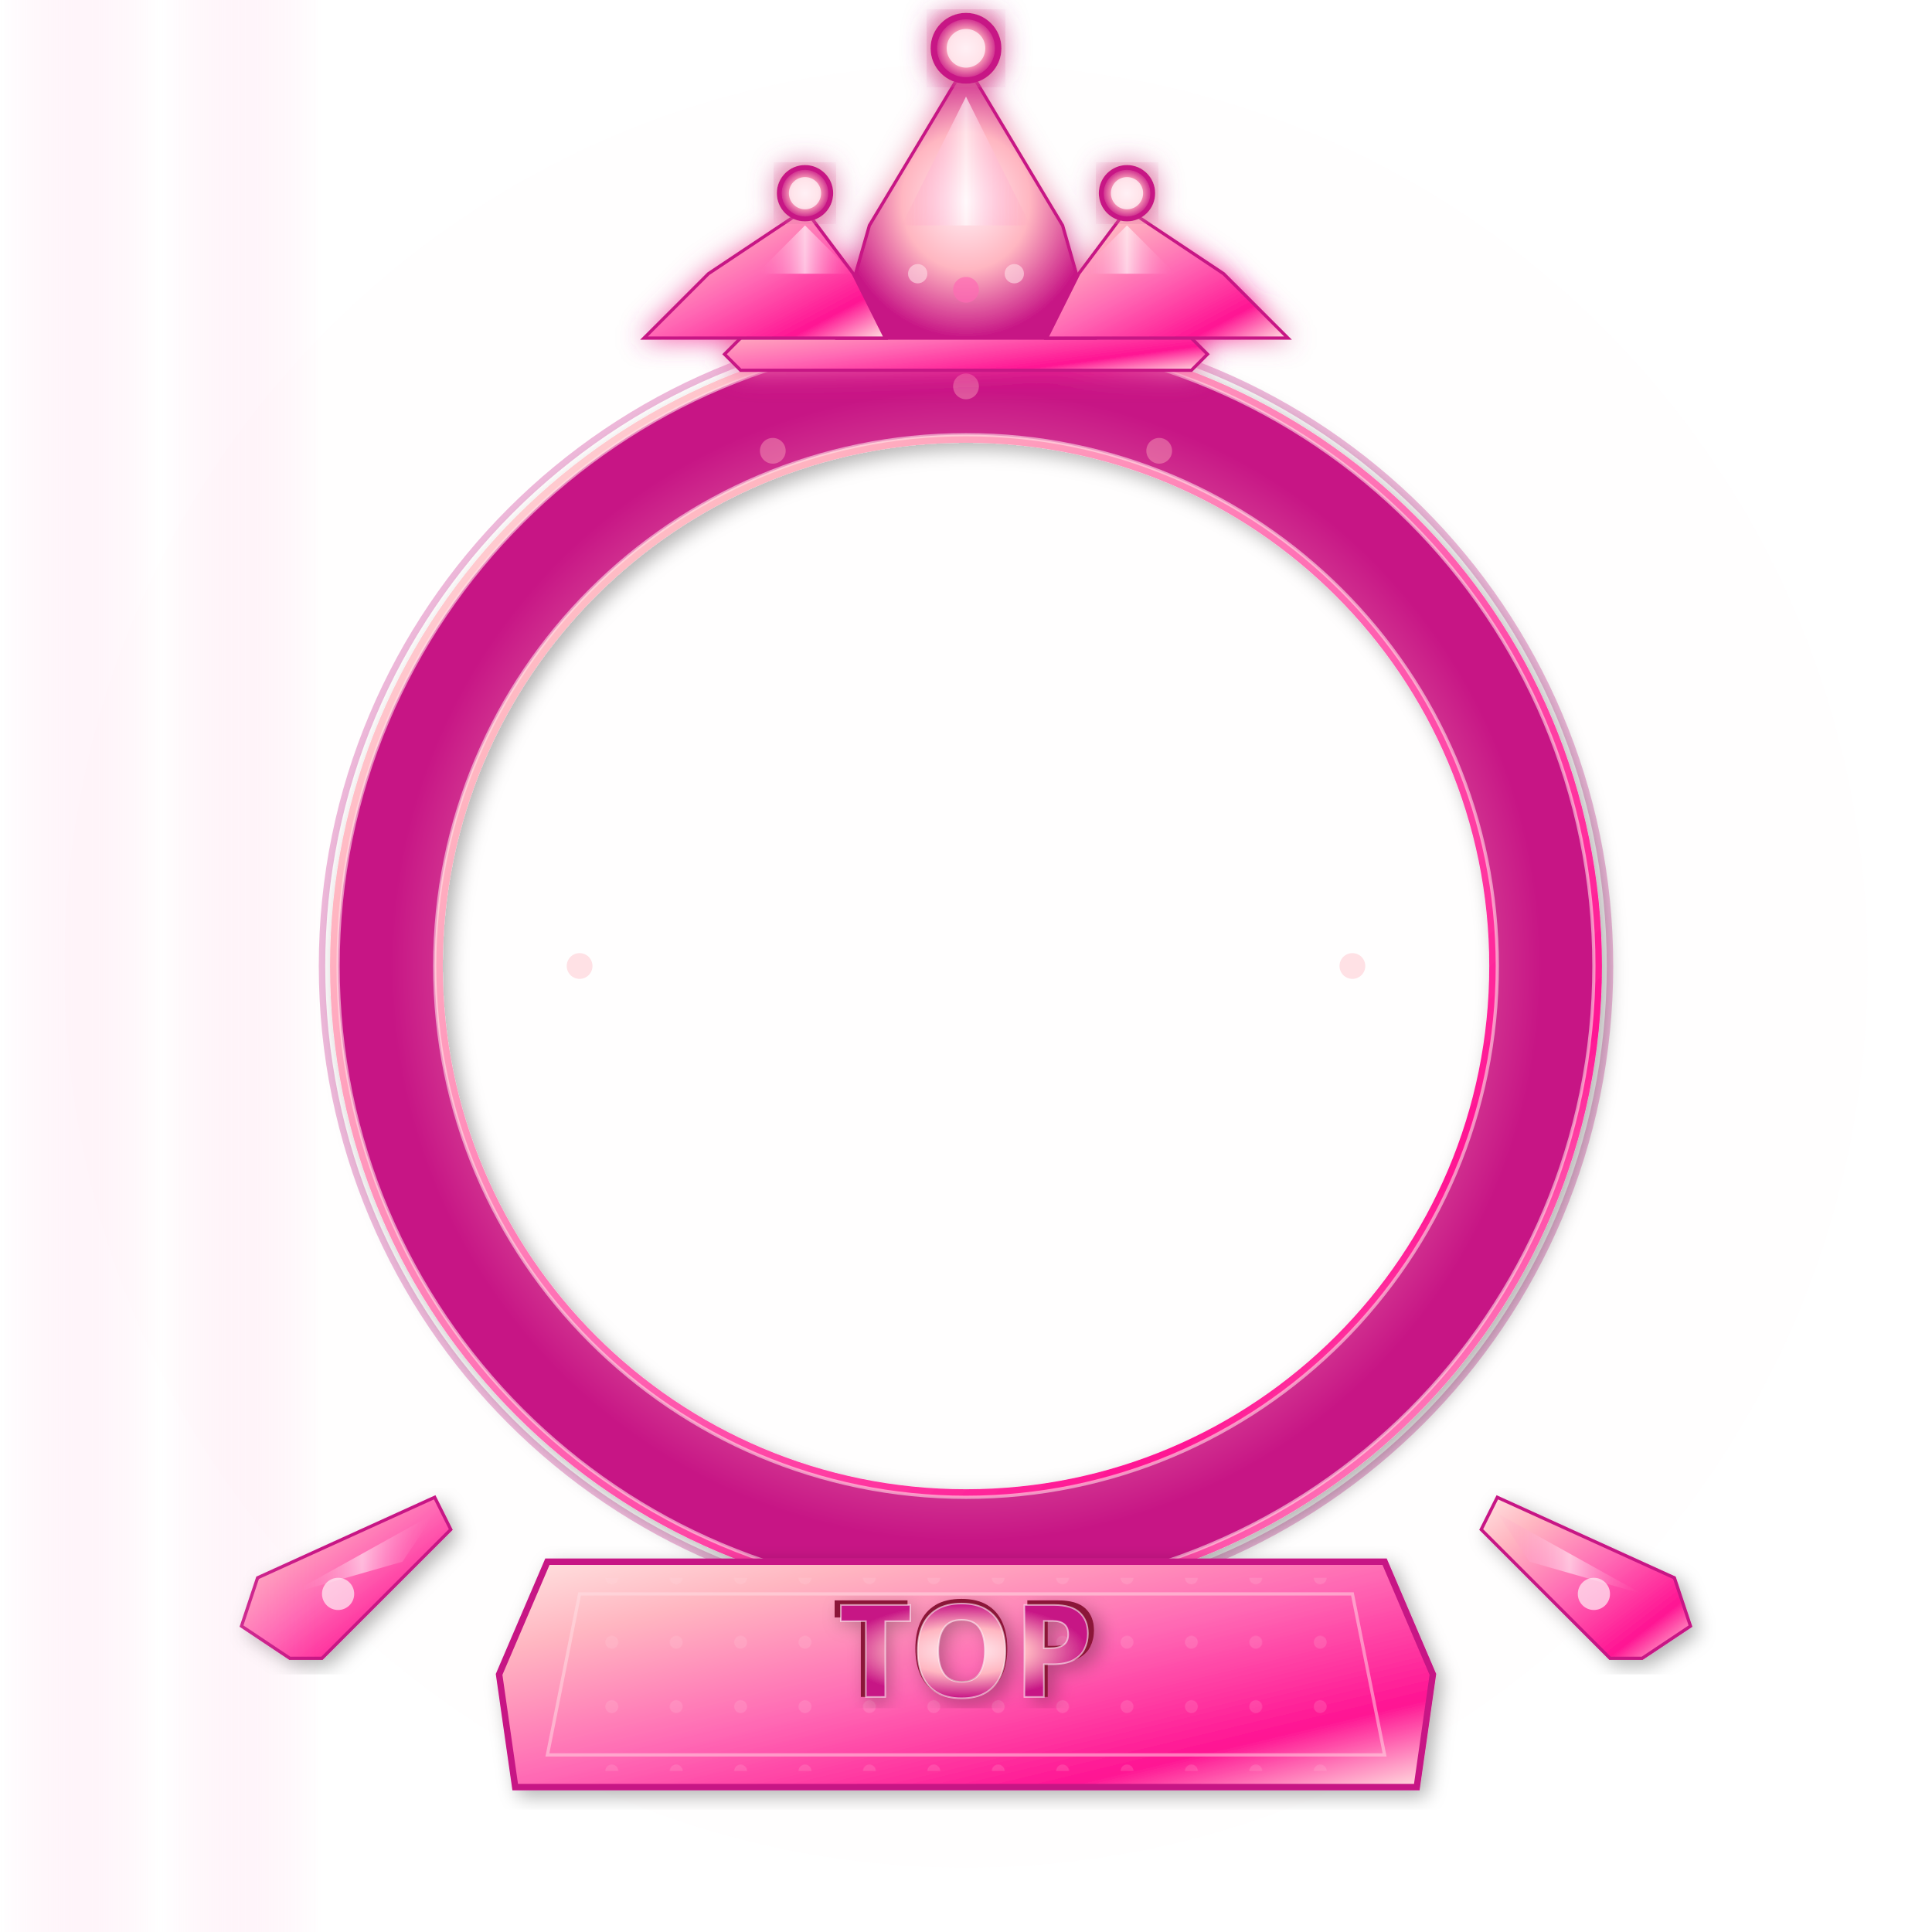
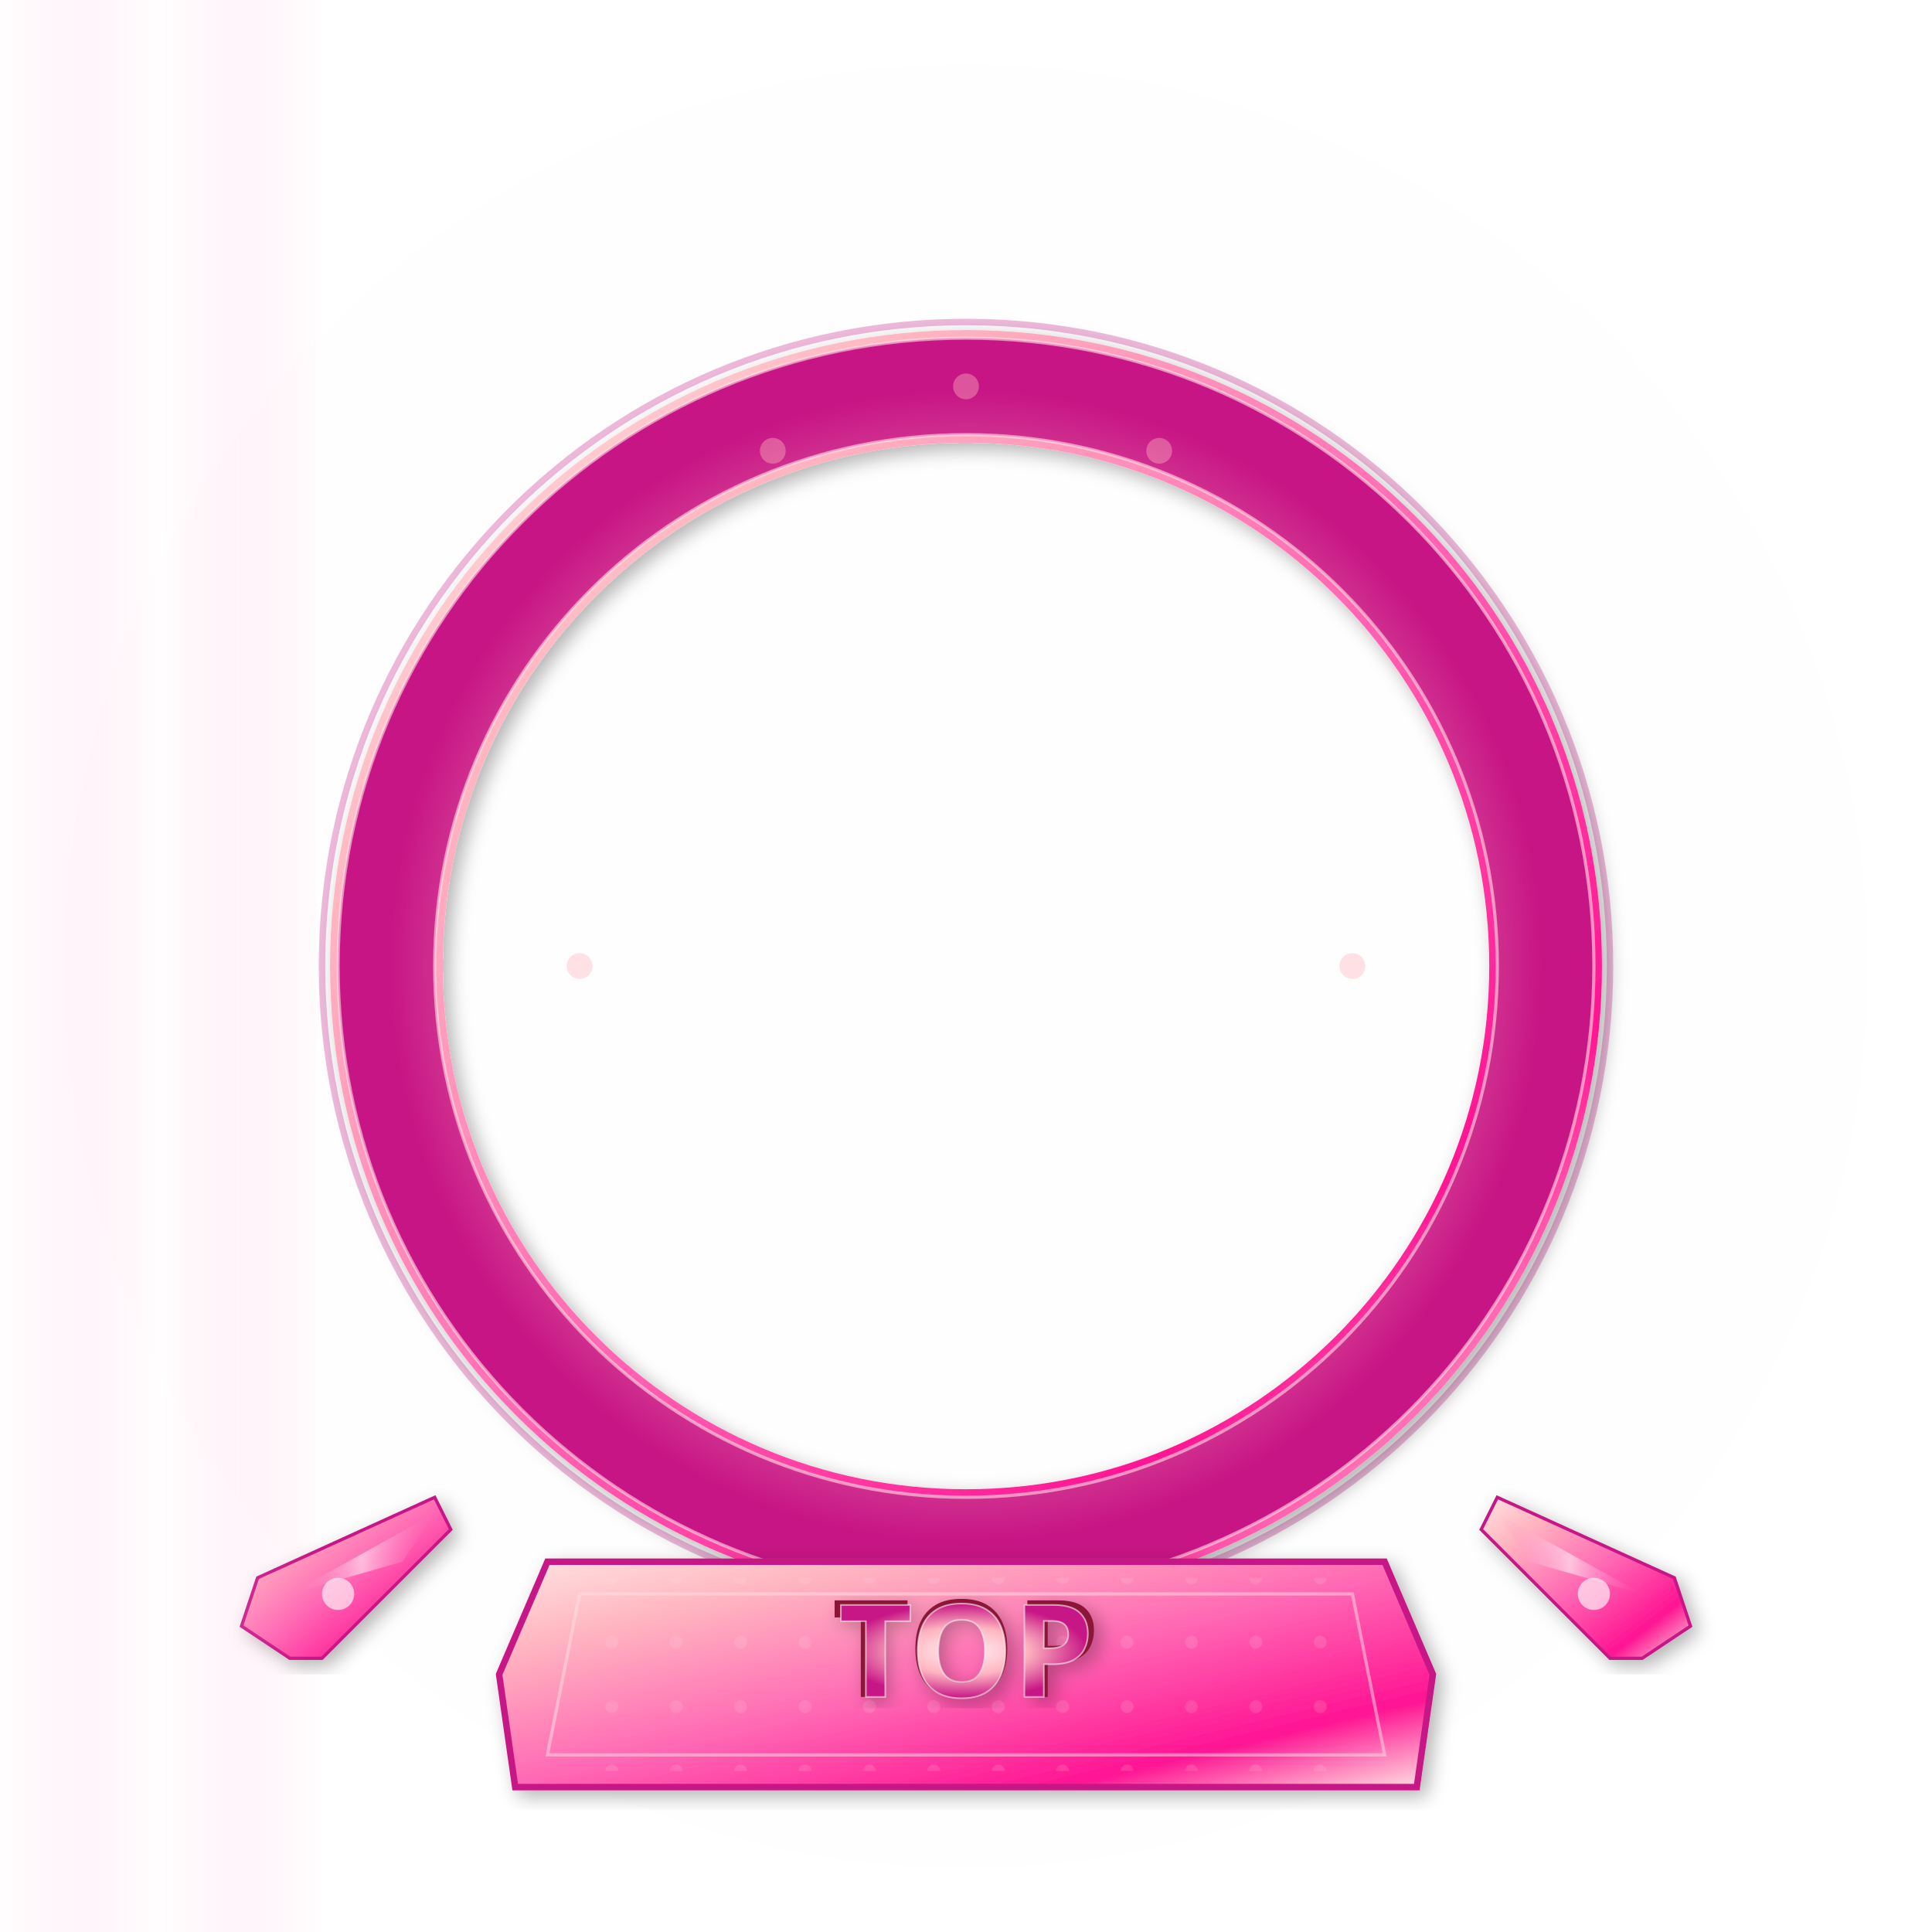
<svg xmlns="http://www.w3.org/2000/svg" width="600" height="600" viewBox="0 0 600 600">
  <defs>
    <linearGradient id="rosegoldGradient1" x1="0" y1="0" x2="1" y2="1">
      <stop offset="0%" stop-color="#ffe4e1" />
      <stop offset="20%" stop-color="#ffb6c1" />
      <stop offset="50%" stop-color="#ff69b4" />
      <stop offset="80%" stop-color="#ff1493" />
      <stop offset="100%" stop-color="#ffe4e1" />
    </linearGradient>
    <radialGradient id="rosegoldRadial" cx="50%" cy="50%" r="50%">
      <stop offset="0%" stop-color="#fff0f5" />
      <stop offset="50%" stop-color="#ffb6c1" />
      <stop offset="100%" stop-color="#c71585" />
    </radialGradient>
    <linearGradient id="rosegoldShine" x1="0" y1="0" x2="1" y2="0">
      <stop offset="0%" stop-color="#ff69b4" stop-opacity="0" />
      <stop offset="50%" stop-color="#ffffff" stop-opacity="0.9" />
      <stop offset="100%" stop-color="#ff69b4" stop-opacity="0" />
    </linearGradient>
    <filter id="glow">
      <feGaussianBlur stdDeviation="4" result="coloredBlur" />
      <feMerge>
        <feMergeNode in="coloredBlur" />
        <feMergeNode in="SourceGraphic" />
      </feMerge>
    </filter>
    <filter id="shadow">
      <feDropShadow dx="2" dy="2" stdDeviation="3" flood-opacity="0.3" />
    </filter>
    <pattern id="ornament" x="0" y="0" width="20" height="20" patternUnits="userSpaceOnUse">
      <circle cx="10" cy="10" r="2" fill="#ffe0e6" opacity="0.5" />
    </pattern>
  </defs>
  <circle cx="300" cy="300" r="280" fill="#fff0f5" opacity="0.1" />
  <circle cx="300" cy="300" r="200" fill="none" stroke="#c71585" stroke-width="2" opacity="0.3" />
  <circle cx="300" cy="300" r="180" fill="none" stroke="url(#rosegoldGradient1)" stroke-width="35" filter="url(#shadow)" />
  <circle cx="300" cy="300" r="180" fill="none" stroke="url(#rosegoldRadial)" stroke-width="30" />
  <circle cx="300" cy="300" r="195" fill="none" stroke="#ffe0e6" stroke-width="1" opacity="0.6" />
  <circle cx="300" cy="300" r="165" fill="none" stroke="#ffe0e6" stroke-width="1" opacity="0.6" />
  <g opacity="0.4">
    <circle cx="300" cy="120" r="4" fill="#ffb6c1" />
    <circle cx="240" cy="140" r="4" fill="#ffb6c1" />
    <circle cx="360" cy="140" r="4" fill="#ffb6c1" />
    <circle cx="180" cy="300" r="4" fill="#ffb6c1" />
    <circle cx="420" cy="300" r="4" fill="#ffb6c1" />
  </g>
-   <g filter="url(#glow)">
-     <path d="M240,95 L360,95 L375,110 L370,115 L230,115 L225,110 Z" fill="url(#rosegoldGradient1)" stroke="#c71585" stroke-width="1" />
-     <rect x="240" y="100" width="120" height="5" fill="url(#ornament)" />
-     <path d="M300,20 L270,70 L260,105 L340,105 L330,70 Z" fill="url(#rosegoldRadial)" stroke="#c71585" stroke-width="1" />
-     <path d="M300,30 L280,70 L320,70 Z" fill="url(#rosegoldShine)" opacity="0.7" />
-     <path d="M250,65 L220,85 L200,105 L275,105 L265,85 Z" fill="url(#rosegoldGradient1)" stroke="#c71585" stroke-width="1" />
-     <path d="M250,70 L235,85 L265,85 Z" fill="url(#rosegoldShine)" opacity="0.7" />
-     <path d="M350,65 L380,85 L400,105 L325,105 L335,85 Z" fill="url(#rosegoldGradient1)" stroke="#c71585" stroke-width="1" />
-     <path d="M350,70 L365,85 L335,85 Z" fill="url(#rosegoldShine)" opacity="0.7" />
-     <circle cx="300" cy="15" r="10" fill="url(#rosegoldRadial)" stroke="#c71585" stroke-width="2" filter="url(#glow)" />
-     <circle cx="300" cy="15" r="6" fill="#fff0f5" opacity="0.8" />
-     <circle cx="250" cy="60" r="8" fill="url(#rosegoldRadial)" stroke="#c71585" stroke-width="1.5" filter="url(#glow)" />
-     <circle cx="250" cy="60" r="5" fill="#fff0f5" opacity="0.8" />
-     <circle cx="350" cy="60" r="8" fill="url(#rosegoldRadial)" stroke="#c71585" stroke-width="1.5" filter="url(#glow)" />
-     <circle cx="350" cy="60" r="5" fill="#fff0f5" opacity="0.8" />
-     <circle cx="285" cy="85" r="3" fill="#ffe0e6" opacity="0.6" />
-     <circle cx="315" cy="85" r="3" fill="#ffe0e6" opacity="0.6" />
-     <circle cx="300" cy="90" r="4" fill="#ff69b4" opacity="0.7" />
-   </g>
  <g filter="url(#shadow)">
    <path d="M135,465 L80,490 L75,505 L90,515 L100,515 L110,505 L140,475 Z" fill="url(#rosegoldGradient1)" stroke="#c71585" stroke-width="1" />
    <path d="M135,470 L90,495 L125,485 Z" fill="url(#rosegoldShine)" opacity="0.6" />
    <circle cx="105" cy="495" r="5" fill="#fff0f5" opacity="0.7" />
    <path d="M465,465 L520,490 L525,505 L510,515 L500,515 L490,505 L460,475 Z" fill="url(#rosegoldGradient1)" stroke="#c71585" stroke-width="1" />
    <path d="M465,470 L510,495 L475,485 Z" fill="url(#rosegoldShine)" opacity="0.6" />
    <circle cx="495" cy="495" r="5" fill="#fff0f5" opacity="0.7" />
  </g>
  <g filter="url(#shadow)">
    <path d="M170,485 L430,485 L445,520 L440,555 L160,555 L155,520 Z" fill="url(#rosegoldGradient1)" stroke="#c71585" stroke-width="2" />
    <rect x="175" y="490" width="250" height="60" fill="url(#ornament)" opacity="0.3" />
    <path d="M180,495 L420,495 L430,545 L170,545 Z" fill="none" stroke="#ffe0e6" stroke-width="1" opacity="0.5" />
    <text x="300" y="527" text-anchor="middle" fill="#8b1538" font-size="42" font-family="Arial Black" font-weight="bold" filter="url(#shadow)">TOP</text>
    <text x="300" y="527" text-anchor="middle" fill="url(#rosegoldRadial)" font-size="40" font-family="Arial Black" font-weight="bold">TOP</text>
    <text x="300" y="527" text-anchor="middle" fill="none" stroke="#fff0f5" stroke-width="0.5" font-size="40" font-family="Arial Black" font-weight="bold" opacity="0.6">TOP</text>
  </g>
  <rect x="0" y="0" width="100" height="600" fill="url(#rosegoldShine)" opacity="0.3">
    <animateTransform attributeName="transform" type="translate" from="-100 0" to="700 0" dur="3s" repeatCount="indefinite" />
  </rect>
</svg>
